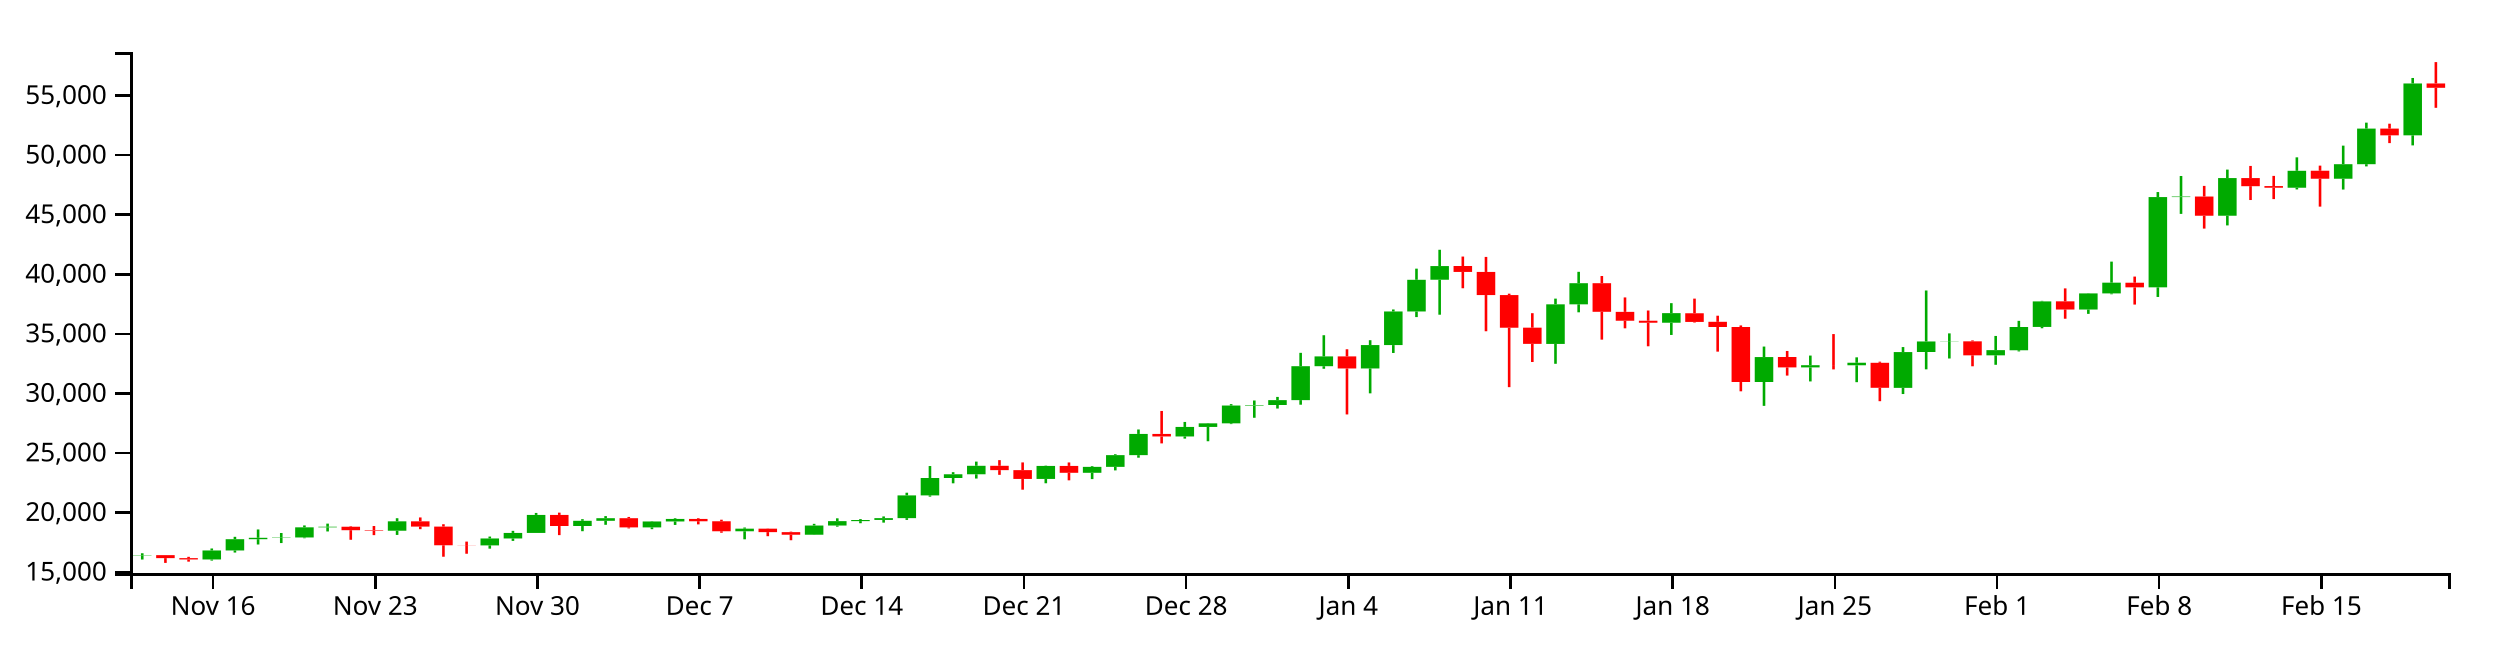
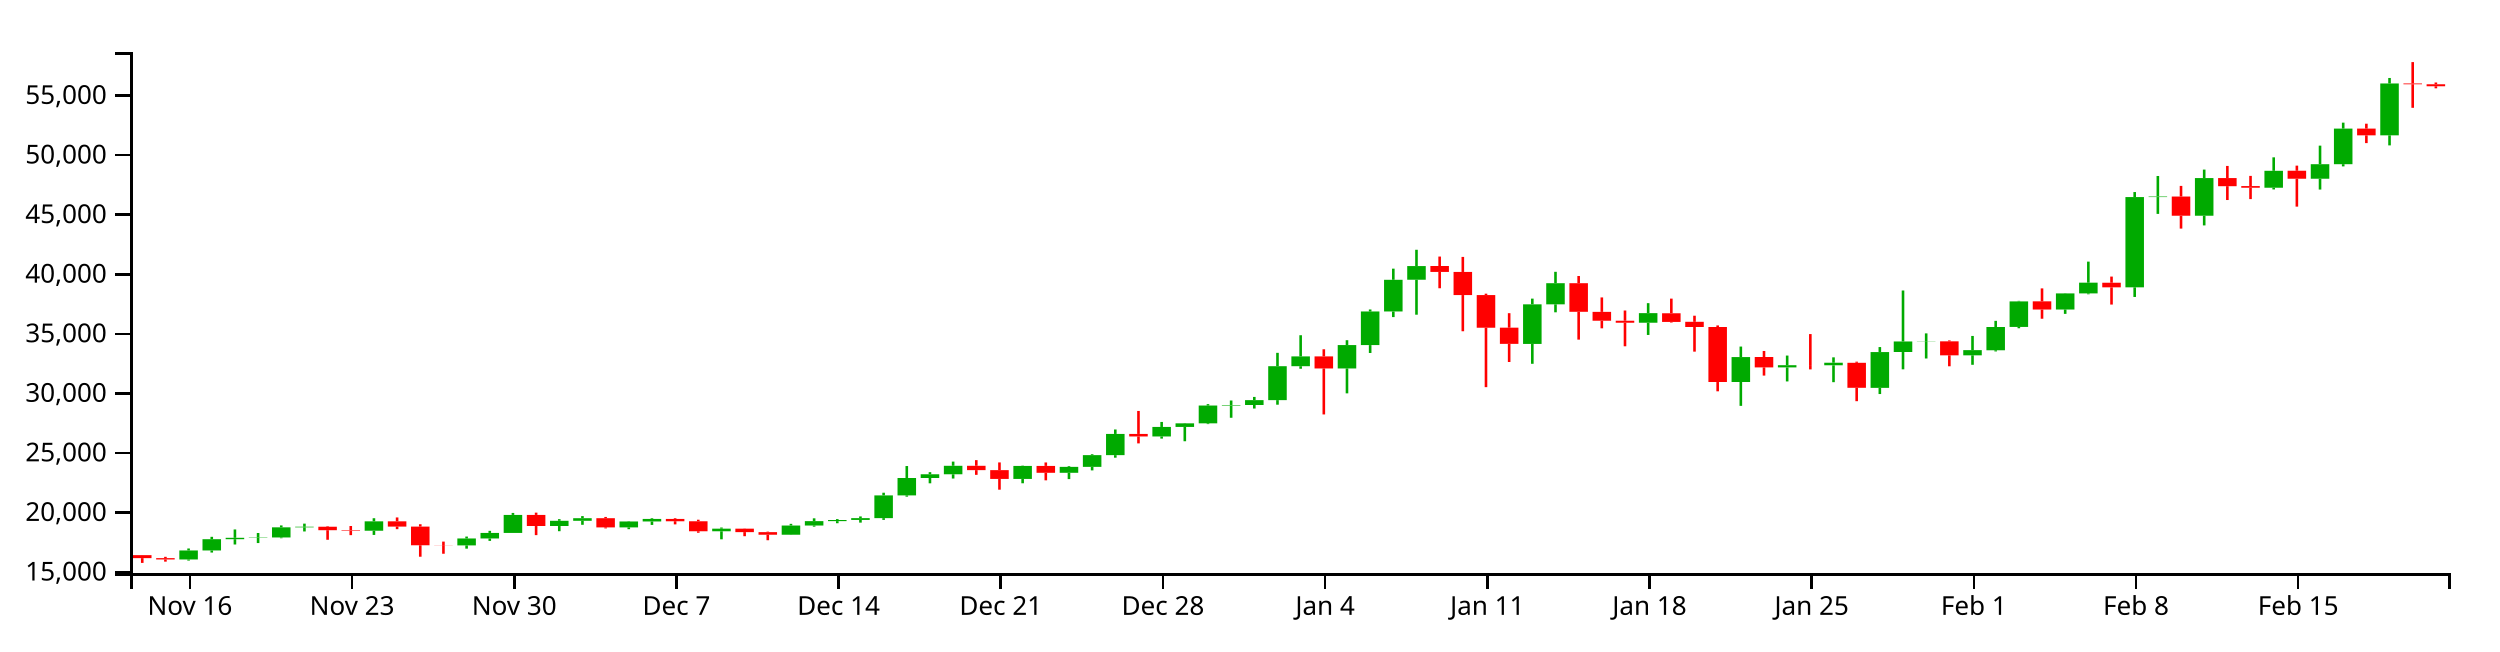
<svg xmlns="http://www.w3.org/2000/svg" version="1.1" width="960" height="250">
  <g transform="translate(50,20)">
    <style>.axis path,.axis line{fill:none;stroke:#000;shape-rendering:crispEdges;}path.candle{stroke:#000000;}path.candle.body{stroke-width:0;}path.candle.up{fill:#00AA00;stroke:#00AA00;}path.candle.down{fill:#FF0000;stroke:#FF0000;}</style>
    <g class="candlestick">
      <g class="data">
-         <path class="candle body up" d="M 1.068 193.309 l 7.117 0 L 8.185 193.177 l -7.117 0 L 1.068 193.309 M 27.757 194.841 l 7.117 0 L 34.874 191.379 l -7.117 0 L 27.757 194.841 M 36.653 191.381 l 7.117 0 L 43.77 187.052 l -7.117 0 L 36.653 191.381 M 45.55 187.052 l 7.117 0 L 52.667 186.517 l -7.117 0 L 45.55 187.052 M 54.446 186.51 l 7.117 0 L 61.563 186.395 l -7.117 0 L 54.446 186.51 M 63.343 186.395 l 7.117 0 L 70.46 182.493 l -7.117 0 L 63.343 186.395 M 72.239 182.493 l 7.117 0 L 79.356 182.273 l -7.117 0 L 72.239 182.493 M 98.928 183.809 l 7.117 0 L 106.046 180.186 l -7.117 0 L 98.928 183.809 M 134.514 189.43 l 7.117 0 L 141.631 186.775 l -7.117 0 L 134.514 189.43 M 143.411 186.775 l 7.117 0 L 150.528 184.647 l -7.117 0 L 143.411 186.775 M 152.307 184.647 l 7.117 0 L 159.424 177.734 l -7.117 0 L 152.307 184.647 M 170.1 181.993 l 7.117 0 L 177.217 179.984 l -7.117 0 L 170.1 181.993 M 178.996 179.984 l 7.117 0 L 186.114 178.987 l -7.117 0 L 178.996 179.984 M 196.789 182.517 l 7.117 0 L 203.906 180.242 l -7.117 0 L 196.789 182.517 M 205.686 180.242 l 7.117 0 L 212.803 179.273 l -7.117 0 L 205.686 180.242 M 232.375 184.01 l 7.117 0 L 239.492 183.016 l -7.117 0 L 232.375 184.01 M 259.064 185.326 l 7.117 0 L 266.182 181.793 l -7.117 0 L 259.064 185.326 M 267.961 181.793 l 7.117 0 L 275.078 180.117 l -7.117 0 L 267.961 181.793 M 276.857 180.117 l 7.117 0 L 283.974 179.668 l -7.117 0 L 276.857 180.117 M 285.754 179.665 l 7.117 0 L 292.871 178.967 l -7.117 0 L 285.754 179.665 M 294.65 178.967 l 7.117 0 L 301.767 170.232 l -7.117 0 L 294.65 178.967 M 303.547 170.232 l 7.117 0 L 310.664 163.544 l -7.117 0 L 303.547 170.232 M 312.443 163.544 l 7.117 0 L 319.56 162.125 l -7.117 0 L 312.443 163.544 M 321.339 162.125 l 7.117 0 L 328.457 158.857 l -7.117 0 L 321.339 162.125 M 348.029 163.898 l 7.117 0 L 355.146 158.906 l -7.117 0 L 348.029 163.898 M 365.822 161.553 l 7.117 0 L 372.939 159.279 l -7.117 0 L 365.822 161.553 M 374.718 159.28 l 7.117 0 L 381.835 154.781 l -7.117 0 L 374.718 159.28 M 383.615 154.781 l 7.117 0 L 390.732 146.632 l -7.117 0 L 383.615 154.781 M 401.407 147.601 l 7.117 0 L 408.525 143.951 l -7.117 0 L 401.407 147.601 M 410.304 143.951 l 7.117 0 L 417.421 142.553 l -7.117 0 L 410.304 143.951 M 419.2 142.553 l 7.117 0 L 426.317 135.733 l -7.117 0 L 419.2 142.553 M 428.097 135.733 l 7.117 0 L 435.214 135.513 l -7.117 0 L 428.097 135.733 M 436.993 135.513 l 7.117 0 L 444.11 133.646 l -7.117 0 L 436.993 135.513 M 445.89 133.646 l 7.117 0 L 453.007 120.621 l -7.117 0 L 445.89 133.646 M 454.786 120.63 l 7.117 0 L 461.903 116.861 l -7.117 0 L 454.786 120.63 M 472.579 121.484 l 7.117 0 L 479.696 112.517 l -7.117 0 L 472.579 121.484 M 481.475 112.517 l 7.117 0 L 488.593 99.615 l -7.117 0 L 481.475 112.517 M 490.372 99.615 l 7.117 0 L 497.489 87.431 l -7.117 0 L 490.372 99.615 M 499.268 87.43 l 7.117 0 L 506.385 82.167 l -7.117 0 L 499.268 87.43 M 543.75 112.061 l 7.117 0 L 550.868 96.861 l -7.117 0 L 543.75 112.061 M 552.647 96.861 l 7.117 0 L 559.764 88.748 l -7.117 0 L 552.647 96.861 M 588.233 103.936 l 7.117 0 L 595.35 100.247 l -7.117 0 L 588.233 103.936 M 623.818 126.69 l 7.117 0 L 630.936 117.112 l -7.117 0 L 623.818 126.69 M 641.611 121.08 l 7.117 0 L 648.729 120.248 l -7.117 0 L 641.611 121.08 M 659.404 120.274 l 7.117 0 L 666.521 119.297 l -7.117 0 L 659.404 120.274 M 677.197 128.931 l 7.117 0 L 684.314 115.192 l -7.117 0 L 677.197 128.931 M 686.094 115.177 l 7.117 0 L 693.211 111.132 l -7.117 0 L 686.094 115.177 M 694.99 111.159 l 7.117 0 L 702.107 111.083 l -7.117 0 L 694.99 111.159 M 712.783 116.436 l 7.117 0 L 719.9 114.453 l -7.117 0 L 712.783 116.436 M 721.679 114.496 l 7.117 0 L 728.796 105.577 l -7.117 0 L 721.679 114.496 M 730.576 105.548 l 7.117 0 L 737.693 95.728 l -7.117 0 L 730.576 105.548 M 748.369 98.85 l 7.117 0 L 755.486 92.656 l -7.117 0 L 748.369 98.85 M 757.265 92.661 l 7.117 0 L 764.382 88.554 l -7.117 0 L 757.265 92.661 M 775.058 90.344 l 7.117 0 L 782.175 55.666 l -7.117 0 L 775.058 90.344 M 783.954 55.666 l 7.117 0 L 791.072 55.457 l -7.117 0 L 783.954 55.666 M 801.747 62.837 l 7.117 0 L 808.864 48.369 l -7.117 0 L 801.747 62.837 M 828.437 52.088 l 7.117 0 L 835.554 45.586 l -7.117 0 L 828.437 52.088 M 846.23 48.637 l 7.117 0 L 853.347 43.044 l -7.117 0 L 846.23 48.637 M 855.126 43.044 l 7.117 0 L 862.243 29.381 l -7.117 0 L 855.126 43.044 M 872.919 31.975 l 7.117 0 L 880.036 12.057 l -7.117 0 L 872.919 31.975" />
-         <path class="candle body down" d="M 9.964 193.18 l 7.117 0 L 17.081 194.322 l -7.117 0 L 9.964 193.18 M 18.86 194.326 l 7.117 0 L 25.978 194.841 l -7.117 0 L 18.86 194.326 M 81.136 182.273 l 7.117 0 L 88.253 183.597 l -7.117 0 L 81.136 182.273 M 90.032 183.599 l 7.117 0 L 97.149 183.809 l -7.117 0 L 90.032 183.599 M 107.825 180.186 l 7.117 0 L 114.942 182.203 l -7.117 0 L 107.825 180.186 M 116.721 182.204 l 7.117 0 L 123.838 189.385 l -7.117 0 L 116.721 182.204 M 125.618 189.385 l 7.117 0 L 132.735 189.43 l -7.117 0 L 125.618 189.385 M 161.204 177.734 l 7.117 0 L 168.321 181.993 l -7.117 0 L 161.204 177.734 M 187.893 178.985 l 7.117 0 L 195.01 182.517 l -7.117 0 L 187.893 178.985 M 214.582 179.277 l 7.117 0 L 221.699 180.154 l -7.117 0 L 214.582 179.277 M 223.479 180.154 l 7.117 0 L 230.596 184.01 l -7.117 0 L 223.479 180.154 M 241.271 183.016 l 7.117 0 L 248.389 184.328 l -7.117 0 L 241.271 183.016 M 250.168 184.327 l 7.117 0 L 257.285 185.326 l -7.117 0 L 250.168 184.327 M 330.236 158.857 l 7.117 0 L 337.353 160.532 l -7.117 0 L 330.236 158.857 M 339.132 160.532 l 7.117 0 L 346.25 163.898 l -7.117 0 L 339.132 160.532 M 356.925 158.906 l 7.117 0 L 364.042 161.551 l -7.117 0 L 356.925 158.906 M 392.511 146.632 l 7.117 0 L 399.628 147.601 l -7.117 0 L 392.511 146.632 M 463.683 116.861 l 7.117 0 L 470.8 121.489 l -7.117 0 L 463.683 116.861 M 508.165 82.148 l 7.117 0 L 515.282 84.43 l -7.117 0 L 508.165 82.148 M 517.061 84.43 l 7.117 0 L 524.178 93.298 l -7.117 0 L 517.061 84.43 M 525.958 93.298 l 7.117 0 L 533.075 105.86 l -7.117 0 L 525.958 93.298 M 534.854 105.833 l 7.117 0 L 541.971 112.052 l -7.117 0 L 534.854 105.833 M 561.543 88.745 l 7.117 0 L 568.661 99.739 l -7.117 0 L 561.543 88.745 M 570.44 99.761 l 7.117 0 L 577.557 103.158 l -7.117 0 L 570.44 99.761 M 579.336 103.158 l 7.117 0 L 586.453 103.919 l -7.117 0 L 579.336 103.158 M 597.129 100.287 l 7.117 0 L 604.246 103.632 l -7.117 0 L 597.129 100.287 M 606.026 103.584 l 7.117 0 L 613.143 105.568 l -7.117 0 L 606.026 103.584 M 614.922 105.568 l 7.117 0 L 622.039 126.698 l -7.117 0 L 614.922 105.568 M 632.715 117.09 l 7.117 0 L 639.832 121.08 l -7.117 0 L 632.715 117.09 M 650.508 120.25 l 7.117 0 L 657.625 120.274 l -7.117 0 L 650.508 120.25 M 668.301 119.314 l 7.117 0 L 675.418 128.913 l -7.117 0 L 668.301 119.314 M 703.886 111.083 l 7.117 0 L 711.004 116.436 l -7.117 0 L 703.886 111.083 M 739.472 95.722 l 7.117 0 L 746.589 98.85 l -7.117 0 L 739.472 95.722 M 766.162 88.581 l 7.117 0 L 773.279 90.344 l -7.117 0 L 766.162 88.581 M 792.851 55.457 l 7.117 0 L 799.968 62.837 l -7.117 0 L 792.851 55.457 M 810.644 48.373 l 7.117 0 L 817.761 51.49 l -7.117 0 L 810.644 48.373 M 819.54 51.441 l 7.117 0 L 826.657 52.102 l -7.117 0 L 819.54 51.441 M 837.333 45.574 l 7.117 0 L 844.45 48.637 l -7.117 0 L 837.333 45.574 M 864.022 29.39 l 7.117 0 L 871.14 31.975 l -7.117 0 L 864.022 29.39 M 881.815 12.057 l 7.117 0 L 888.932 13.711 l -7.117 0 L 881.815 12.057" />
+         <path class="candle body up" d="M 18.86 194.841 l 7.117 0 L 25.978 191.379 l -7.117 0 L 18.86 194.841 M 27.757 191.381 l 7.117 0 L 34.874 187.052 l -7.117 0 L 27.757 191.381 M 36.653 187.052 l 7.117 0 L 43.77 186.517 l -7.117 0 L 36.653 187.052 M 45.55 186.51 l 7.117 0 L 52.667 186.395 l -7.117 0 L 45.55 186.51 M 54.446 186.395 l 7.117 0 L 61.563 182.493 l -7.117 0 L 54.446 186.395 M 63.343 182.493 l 7.117 0 L 70.46 182.273 l -7.117 0 L 63.343 182.493 M 90.032 183.809 l 7.117 0 L 97.149 180.186 l -7.117 0 L 90.032 183.809 M 125.618 189.43 l 7.117 0 L 132.735 186.775 l -7.117 0 L 125.618 189.43 M 134.514 186.775 l 7.117 0 L 141.631 184.647 l -7.117 0 L 134.514 186.775 M 143.411 184.647 l 7.117 0 L 150.528 177.734 l -7.117 0 L 143.411 184.647 M 161.204 181.993 l 7.117 0 L 168.321 179.984 l -7.117 0 L 161.204 181.993 M 170.1 179.984 l 7.117 0 L 177.217 178.987 l -7.117 0 L 170.1 179.984 M 187.893 182.517 l 7.117 0 L 195.01 180.242 l -7.117 0 L 187.893 182.517 M 196.789 180.242 l 7.117 0 L 203.906 179.273 l -7.117 0 L 196.789 180.242 M 223.479 184.01 l 7.117 0 L 230.596 183.016 l -7.117 0 L 223.479 184.01 M 250.168 185.326 l 7.117 0 L 257.285 181.793 l -7.117 0 L 250.168 185.326 M 259.064 181.793 l 7.117 0 L 266.182 180.117 l -7.117 0 L 259.064 181.793 M 267.961 180.117 l 7.117 0 L 275.078 179.668 l -7.117 0 L 267.961 180.117 M 276.857 179.665 l 7.117 0 L 283.974 178.967 l -7.117 0 L 276.857 179.665 M 285.754 178.967 l 7.117 0 L 292.871 170.232 l -7.117 0 L 285.754 178.967 M 294.65 170.232 l 7.117 0 L 301.767 163.544 l -7.117 0 L 294.65 170.232 M 303.547 163.544 l 7.117 0 L 310.664 162.125 l -7.117 0 L 303.547 163.544 M 312.443 162.125 l 7.117 0 L 319.56 158.857 l -7.117 0 L 312.443 162.125 M 339.132 163.898 l 7.117 0 L 346.25 158.906 l -7.117 0 L 339.132 163.898 M 356.925 161.553 l 7.117 0 L 364.042 159.279 l -7.117 0 L 356.925 161.553 M 365.822 159.28 l 7.117 0 L 372.939 154.781 l -7.117 0 L 365.822 159.28 M 374.718 154.781 l 7.117 0 L 381.835 146.632 l -7.117 0 L 374.718 154.781 M 392.511 147.601 l 7.117 0 L 399.628 143.951 l -7.117 0 L 392.511 147.601 M 401.407 143.951 l 7.117 0 L 408.525 142.553 l -7.117 0 L 401.407 143.951 M 410.304 142.553 l 7.117 0 L 417.421 135.733 l -7.117 0 L 410.304 142.553 M 419.2 135.733 l 7.117 0 L 426.317 135.513 l -7.117 0 L 419.2 135.733 M 428.097 135.513 l 7.117 0 L 435.214 133.646 l -7.117 0 L 428.097 135.513 M 436.993 133.646 l 7.117 0 L 444.11 120.621 l -7.117 0 L 436.993 133.646 M 445.89 120.63 l 7.117 0 L 453.007 116.861 l -7.117 0 L 445.89 120.63 M 463.683 121.484 l 7.117 0 L 470.8 112.517 l -7.117 0 L 463.683 121.484 M 472.579 112.517 l 7.117 0 L 479.696 99.615 l -7.117 0 L 472.579 112.517 M 481.475 99.615 l 7.117 0 L 488.593 87.431 l -7.117 0 L 481.475 99.615 M 490.372 87.43 l 7.117 0 L 497.489 82.167 l -7.117 0 L 490.372 87.43 M 534.854 112.061 l 7.117 0 L 541.971 96.861 l -7.117 0 L 534.854 112.061 M 543.75 96.861 l 7.117 0 L 550.868 88.748 l -7.117 0 L 543.75 96.861 M 579.336 103.936 l 7.117 0 L 586.453 100.247 l -7.117 0 L 579.336 103.936 M 614.922 126.69 l 7.117 0 L 622.039 117.112 l -7.117 0 L 614.922 126.69 M 632.715 121.08 l 7.117 0 L 639.832 120.248 l -7.117 0 L 632.715 121.08 M 650.508 120.274 l 7.117 0 L 657.625 119.297 l -7.117 0 L 650.508 120.274 M 668.301 128.931 l 7.117 0 L 675.418 115.192 l -7.117 0 L 668.301 128.931 M 677.197 115.177 l 7.117 0 L 684.314 111.132 l -7.117 0 L 677.197 115.177 M 686.094 111.159 l 7.117 0 L 693.211 111.083 l -7.117 0 L 686.094 111.159 M 703.886 116.436 l 7.117 0 L 711.004 114.453 l -7.117 0 L 703.886 116.436 M 712.783 114.496 l 7.117 0 L 719.9 105.577 l -7.117 0 L 712.783 114.496 M 721.679 105.548 l 7.117 0 L 728.796 95.728 l -7.117 0 L 721.679 105.548 M 739.472 98.85 l 7.117 0 L 746.589 92.656 l -7.117 0 L 739.472 98.85 M 748.369 92.661 l 7.117 0 L 755.486 88.554 l -7.117 0 L 748.369 92.661 M 766.162 90.344 l 7.117 0 L 773.279 55.666 l -7.117 0 L 766.162 90.344 M 775.058 55.666 l 7.117 0 L 782.175 55.457 l -7.117 0 L 775.058 55.666 M 792.851 62.837 l 7.117 0 L 799.968 48.369 l -7.117 0 L 792.851 62.837 M 819.54 52.088 l 7.117 0 L 826.657 45.586 l -7.117 0 L 819.54 52.088 M 837.333 48.637 l 7.117 0 L 844.45 43.044 l -7.117 0 L 837.333 48.637 M 846.23 43.044 l 7.117 0 L 853.347 29.381 l -7.117 0 L 846.23 43.044 M 864.022 31.975 l 7.117 0 L 871.14 12.057 l -7.117 0 L 864.022 31.975" />
+         <path class="candle body down" d="M 1.068 193.18 l 7.117 0 L 8.185 194.322 l -7.117 0 L 1.068 193.18 M 9.964 194.326 l 7.117 0 L 17.081 194.841 l -7.117 0 L 9.964 194.326 M 72.239 182.273 l 7.117 0 L 79.356 183.597 l -7.117 0 L 72.239 182.273 M 81.136 183.599 l 7.117 0 L 88.253 183.809 l -7.117 0 L 81.136 183.599 M 98.928 180.186 l 7.117 0 L 106.046 182.203 l -7.117 0 L 98.928 180.186 M 107.825 182.204 l 7.117 0 L 114.942 189.385 l -7.117 0 L 107.825 182.204 M 116.721 189.385 l 7.117 0 L 123.838 189.43 l -7.117 0 L 116.721 189.385 M 152.307 177.734 l 7.117 0 L 159.424 181.993 l -7.117 0 L 152.307 177.734 M 178.996 178.985 l 7.117 0 L 186.114 182.517 l -7.117 0 L 178.996 178.985 M 205.686 179.277 l 7.117 0 L 212.803 180.154 l -7.117 0 L 205.686 179.277 M 214.582 180.154 l 7.117 0 L 221.699 184.01 l -7.117 0 L 214.582 180.154 M 232.375 183.016 l 7.117 0 L 239.492 184.328 l -7.117 0 L 232.375 183.016 M 241.271 184.327 l 7.117 0 L 248.389 185.326 l -7.117 0 L 241.271 184.327 M 321.339 158.857 l 7.117 0 L 328.457 160.532 l -7.117 0 L 321.339 158.857 M 330.236 160.532 l 7.117 0 L 337.353 163.898 l -7.117 0 L 330.236 160.532 M 348.029 158.906 l 7.117 0 L 355.146 161.551 l -7.117 0 L 348.029 158.906 M 383.615 146.632 l 7.117 0 L 390.732 147.601 l -7.117 0 L 383.615 146.632 M 454.786 116.861 l 7.117 0 L 461.903 121.489 l -7.117 0 L 454.786 116.861 M 499.268 82.148 l 7.117 0 L 506.385 84.43 l -7.117 0 L 499.268 82.148 M 508.165 84.43 l 7.117 0 L 515.282 93.298 l -7.117 0 L 508.165 84.43 M 517.061 93.298 l 7.117 0 L 524.178 105.86 l -7.117 0 L 517.061 93.298 M 525.958 105.833 l 7.117 0 L 533.075 112.052 l -7.117 0 L 525.958 105.833 M 552.647 88.745 l 7.117 0 L 559.764 99.739 l -7.117 0 L 552.647 88.745 M 561.543 99.761 l 7.117 0 L 568.661 103.158 l -7.117 0 L 561.543 99.761 M 570.44 103.158 l 7.117 0 L 577.557 103.919 l -7.117 0 L 570.44 103.158 M 588.233 100.287 l 7.117 0 L 595.35 103.632 l -7.117 0 L 588.233 100.287 M 597.129 103.584 l 7.117 0 L 604.246 105.568 l -7.117 0 L 597.129 103.584 M 606.026 105.568 l 7.117 0 L 613.143 126.698 l -7.117 0 L 606.026 105.568 M 623.818 117.09 l 7.117 0 L 630.936 121.08 l -7.117 0 L 623.818 117.09 M 641.611 120.25 l 7.117 0 L 648.729 120.274 l -7.117 0 L 641.611 120.25 M 659.404 119.314 l 7.117 0 L 666.521 128.913 l -7.117 0 L 659.404 119.314 M 694.99 111.083 l 7.117 0 L 702.107 116.436 l -7.117 0 L 694.99 111.083 M 730.576 95.722 l 7.117 0 L 737.693 98.85 l -7.117 0 L 730.576 95.722 M 757.265 88.581 l 7.117 0 L 764.382 90.344 l -7.117 0 L 757.265 88.581 M 783.954 55.457 l 7.117 0 L 791.072 62.837 l -7.117 0 L 783.954 55.457 M 801.747 48.373 l 7.117 0 L 808.864 51.49 l -7.117 0 L 801.747 48.373 M 810.644 51.441 l 7.117 0 L 817.761 52.102 l -7.117 0 L 810.644 51.441 M 828.437 45.574 l 7.117 0 L 835.554 48.637 l -7.117 0 L 828.437 45.574 M 855.126 29.39 l 7.117 0 L 862.243 31.975 l -7.117 0 L 855.126 29.39 M 872.919 12.057 l 7.117 0 L 880.036 12.353 l -7.117 0 L 872.919 12.057 M 881.815 12.353 l 7.117 0 L 888.932 13.135 l -7.117 0 L 881.815 12.353" />
        <path class="candle body equal" />
-         <path class="candle wick up" d="M 4.626 192.448 L 4.626 193.177 M 4.626 193.309 L 4.626 194.862 M 31.315 190.618 L 31.315 191.379 M 31.315 194.841 L 31.315 195.266 M 40.212 186.139 L 40.212 187.052 M 40.212 191.381 L 40.212 192.182 M 49.108 183.311 L 49.108 186.517 M 49.108 187.052 L 49.108 189.087 M 58.005 184.67 L 58.005 186.395 M 58.005 186.51 L 58.005 188.533 M 66.901 181.763 L 66.901 182.493 M 66.901 186.395 L 66.901 186.683 M 75.798 181.074 L 75.798 182.273 M 75.798 182.493 L 75.798 184.081 M 102.487 179.001 L 102.487 180.186 M 102.487 183.809 L 102.487 185.411 M 138.073 186.04 L 138.073 186.775 M 138.073 189.43 L 138.073 190.684 M 146.969 183.846 L 146.969 184.647 M 146.969 186.775 L 146.969 187.703 M 155.866 176.968 L 155.866 177.734 M 155.866 184.647 L 155.866 184.647 M 173.659 179.353 L 173.659 179.984 M 173.659 181.993 L 173.659 183.983 M 182.555 178.182 L 182.555 178.987 M 182.555 179.984 L 182.555 181.525 M 200.348 180.108 L 200.348 180.242 M 200.348 182.517 L 200.348 183.205 M 209.244 178.996 L 209.244 179.273 M 209.244 180.242 L 209.244 181.572 M 235.934 182.567 L 235.934 183.016 M 235.934 184.01 L 235.934 187.094 M 262.623 181.153 L 262.623 181.793 M 262.623 185.326 L 262.623 185.398 M 271.519 179.037 L 271.519 180.117 M 271.519 181.793 L 271.519 182.239 M 280.416 179.321 L 280.416 179.668 M 280.416 180.117 L 280.416 180.918 M 289.312 178.31 L 289.312 178.967 M 289.312 179.665 L 289.312 180.689 M 298.209 169.205 L 298.209 170.232 M 298.209 178.967 L 298.209 179.643 M 307.105 158.956 L 307.105 163.544 M 307.105 170.232 L 307.105 170.714 M 316.002 161.311 L 316.002 162.125 M 316.002 163.544 L 316.002 165.59 M 324.898 157.256 L 324.898 158.857 M 324.898 162.125 L 324.898 163.76 M 351.587 158.786 L 351.587 158.906 M 351.587 163.898 L 351.587 165.574 M 369.38 158.981 L 369.38 159.279 M 369.38 161.553 L 369.38 163.973 M 378.277 154.427 L 378.277 154.781 M 378.277 159.28 L 378.277 160.632 M 387.173 144.923 L 387.173 146.632 M 387.173 154.781 L 387.173 155.753 M 404.966 142.026 L 404.966 143.951 M 404.966 147.601 L 404.966 148.427 M 413.862 142.438 L 413.862 142.553 M 413.862 143.951 L 413.862 149.439 M 422.759 135.182 L 422.759 135.733 M 422.759 142.553 L 422.759 142.85 M 431.655 133.791 L 431.655 135.513 M 431.655 135.733 L 431.655 140.425 M 440.552 132.418 L 440.552 133.646 M 440.552 135.513 L 440.552 136.881 M 449.448 115.489 L 449.448 120.621 M 449.448 133.646 L 449.448 135.408 M 458.345 108.726 L 458.345 116.861 M 458.345 120.63 L 458.345 121.606 M 476.138 110.639 L 476.138 112.517 M 476.138 121.484 L 476.138 131.045 M 485.034 98.838 L 485.034 99.615 M 485.034 112.517 L 485.034 115.544 M 493.93 83.163 L 493.93 87.431 M 493.93 99.615 L 493.93 101.763 M 502.827 75.911 L 502.827 82.167 M 502.827 87.43 L 502.827 100.848 M 547.309 94.671 L 547.309 96.861 M 547.309 112.061 L 547.309 119.698 M 556.206 84.376 L 556.206 88.748 M 556.206 96.861 L 556.206 99.927 M 591.791 96.41 L 591.791 100.247 M 591.791 103.936 L 591.791 108.626 M 627.377 113.08 L 627.377 117.112 M 627.377 126.69 L 627.377 135.85 M 645.17 116.537 L 645.17 120.248 M 645.17 121.08 L 645.17 126.47 M 662.963 117.219 L 662.963 119.297 M 662.963 120.274 L 662.963 126.757 M 680.756 113.274 L 680.756 115.192 M 680.756 128.931 L 680.756 131.31 M 689.652 91.551 L 689.652 111.132 M 689.652 115.177 L 689.652 121.824 M 698.549 108.017 L 698.549 111.083 M 698.549 111.159 L 698.549 117.662 M 716.341 109.004 L 716.341 114.453 M 716.341 116.436 L 716.341 120.082 M 725.238 103.207 L 725.238 105.577 M 725.238 114.496 L 725.238 114.949 M 734.134 95.528 L 734.134 95.728 M 734.134 105.548 L 734.134 106.053 M 751.927 92.565 L 751.927 92.656 M 751.927 98.85 L 751.927 100.527 M 760.824 80.462 L 760.824 88.554 M 760.824 92.661 L 760.824 92.996 M 778.617 53.746 L 778.617 55.666 M 778.617 90.344 L 778.617 94.035 M 787.513 47.579 L 787.513 55.457 M 787.513 55.666 L 787.513 62.134 M 805.306 45.124 L 805.306 48.369 M 805.306 62.837 L 805.306 66.559 M 831.995 40.418 L 831.995 45.586 M 831.995 52.088 L 831.995 52.741 M 849.788 35.926 L 849.788 43.044 M 849.788 48.637 L 849.788 52.789 M 858.685 27.097 L 858.685 29.381 M 858.685 43.044 L 858.685 43.897 M 876.477 9.943 L 876.477 12.057 M 876.477 31.975 L 876.477 35.83" style="stroke-width: 1px;" />
-         <path class="candle wick down" d="M 13.523 193.148 L 13.523 193.18 M 13.523 194.322 L 13.523 196.154 M 22.419 193.82 L 22.419 194.326 M 22.419 194.841 L 22.419 195.675 M 84.694 182.062 L 84.694 182.273 M 84.694 183.597 L 84.694 187.274 M 93.591 181.988 L 93.591 183.599 M 93.591 183.809 L 93.591 185.493 M 111.383 178.702 L 111.383 180.186 M 111.383 182.203 L 111.383 183.204 M 120.28 181.306 L 120.28 182.204 M 120.28 189.385 L 120.28 193.784 M 129.176 187.975 L 129.176 189.385 M 129.176 189.43 L 129.176 192.64 M 164.762 176.855 L 164.762 177.734 M 164.762 181.993 L 164.762 185.488 M 191.451 178.506 L 191.451 178.985 M 191.451 182.517 L 191.451 182.907 M 218.141 178.992 L 218.141 179.277 M 218.141 180.154 L 218.141 181.362 M 227.037 179.569 L 227.037 180.154 M 227.037 184.01 L 227.037 184.578 M 244.83 182.943 L 244.83 183.016 M 244.83 184.328 L 244.83 185.9 M 253.727 184.154 L 253.727 184.327 M 253.727 185.326 L 253.727 187.45 M 333.794 156.691 L 333.794 158.857 M 333.794 160.532 L 333.794 162.341 M 342.691 157.57 L 342.691 160.532 M 342.691 163.898 L 342.691 168.038 M 360.484 157.583 L 360.484 158.906 M 360.484 161.551 L 360.484 164.446 M 396.07 137.808 L 396.07 146.632 M 396.07 147.601 L 396.07 150.262 M 467.241 114.116 L 467.241 116.861 M 467.241 121.489 L 467.241 139.144 M 511.723 78.519 L 511.723 82.148 M 511.723 84.43 L 511.723 90.69 M 520.62 78.657 L 520.62 84.43 M 520.62 93.298 L 520.62 107.202 M 529.516 92.773 L 529.516 93.298 M 529.516 105.86 L 529.516 128.666 M 538.413 100.262 L 538.413 105.833 M 538.413 112.052 L 538.413 119.007 M 565.102 85.988 L 565.102 88.745 M 565.102 99.739 L 565.102 110.419 M 573.998 94.213 L 573.998 99.761 M 573.998 103.158 L 573.998 106.074 M 582.895 99.235 L 582.895 103.158 M 582.895 103.919 L 582.895 112.972 M 600.688 94.671 L 600.688 100.287 M 600.688 103.632 L 600.688 103.849 M 609.584 101.235 L 609.584 103.584 M 609.584 105.568 L 609.584 115.031 M 618.481 104.965 L 618.481 105.568 M 618.481 126.698 L 618.481 130.263 M 636.273 114.775 L 636.273 117.09 M 636.273 121.08 L 636.273 124.227 M 654.066 108.283 L 654.066 120.25 M 654.066 120.274 L 654.066 121.849 M 671.859 118.887 L 671.859 119.314 M 671.859 128.913 L 671.859 134.057 M 707.445 110.718 L 707.445 111.083 M 707.445 116.436 L 707.445 120.652 M 743.031 90.744 L 743.031 95.722 M 743.031 98.85 L 743.031 102.394 M 769.72 86.206 L 769.72 88.581 M 769.72 90.344 L 769.72 96.954 M 796.409 51.387 L 796.409 55.457 M 796.409 62.837 L 796.409 67.781 M 814.202 43.72 L 814.202 48.373 M 814.202 51.49 L 814.202 56.809 M 823.099 47.544 L 823.099 51.441 M 823.099 52.102 L 823.099 56.454 M 840.892 43.605 L 840.892 45.574 M 840.892 48.637 L 840.892 59.345 M 867.581 27.503 L 867.581 29.39 M 867.581 31.975 L 867.581 34.953 M 885.374 3.846 L 885.374 12.057 M 885.374 13.711 L 885.374 21.4" style="stroke-width: 1px;" />
+         <path class="candle wick up" d="M 22.419 190.618 L 22.419 191.379 M 22.419 194.841 L 22.419 195.266 M 31.315 186.139 L 31.315 187.052 M 31.315 191.381 L 31.315 192.182 M 40.212 183.311 L 40.212 186.517 M 40.212 187.052 L 40.212 189.087 M 49.108 184.67 L 49.108 186.395 M 49.108 186.51 L 49.108 188.533 M 58.005 181.763 L 58.005 182.493 M 58.005 186.395 L 58.005 186.683 M 66.901 181.074 L 66.901 182.273 M 66.901 182.493 L 66.901 184.081 M 93.591 179.001 L 93.591 180.186 M 93.591 183.809 L 93.591 185.411 M 129.176 186.04 L 129.176 186.775 M 129.176 189.43 L 129.176 190.684 M 138.073 183.846 L 138.073 184.647 M 138.073 186.775 L 138.073 187.703 M 146.969 176.968 L 146.969 177.734 M 146.969 184.647 L 146.969 184.647 M 164.762 179.353 L 164.762 179.984 M 164.762 181.993 L 164.762 183.983 M 173.659 178.182 L 173.659 178.987 M 173.659 179.984 L 173.659 181.525 M 191.451 180.108 L 191.451 180.242 M 191.451 182.517 L 191.451 183.205 M 200.348 178.996 L 200.348 179.273 M 200.348 180.242 L 200.348 181.572 M 227.037 182.567 L 227.037 183.016 M 227.037 184.01 L 227.037 187.094 M 253.727 181.153 L 253.727 181.793 M 253.727 185.326 L 253.727 185.398 M 262.623 179.037 L 262.623 180.117 M 262.623 181.793 L 262.623 182.239 M 271.519 179.321 L 271.519 179.668 M 271.519 180.117 L 271.519 180.918 M 280.416 178.31 L 280.416 178.967 M 280.416 179.665 L 280.416 180.689 M 289.312 169.205 L 289.312 170.232 M 289.312 178.967 L 289.312 179.643 M 298.209 158.956 L 298.209 163.544 M 298.209 170.232 L 298.209 170.714 M 307.105 161.311 L 307.105 162.125 M 307.105 163.544 L 307.105 165.59 M 316.002 157.256 L 316.002 158.857 M 316.002 162.125 L 316.002 163.76 M 342.691 158.786 L 342.691 158.906 M 342.691 163.898 L 342.691 165.574 M 360.484 158.981 L 360.484 159.279 M 360.484 161.553 L 360.484 163.973 M 369.38 154.427 L 369.38 154.781 M 369.38 159.28 L 369.38 160.632 M 378.277 144.923 L 378.277 146.632 M 378.277 154.781 L 378.277 155.753 M 396.07 142.026 L 396.07 143.951 M 396.07 147.601 L 396.07 148.427 M 404.966 142.438 L 404.966 142.553 M 404.966 143.951 L 404.966 149.439 M 413.862 135.182 L 413.862 135.733 M 413.862 142.553 L 413.862 142.85 M 422.759 133.791 L 422.759 135.513 M 422.759 135.733 L 422.759 140.425 M 431.655 132.418 L 431.655 133.646 M 431.655 135.513 L 431.655 136.881 M 440.552 115.489 L 440.552 120.621 M 440.552 133.646 L 440.552 135.408 M 449.448 108.726 L 449.448 116.861 M 449.448 120.63 L 449.448 121.606 M 467.241 110.639 L 467.241 112.517 M 467.241 121.484 L 467.241 131.045 M 476.138 98.838 L 476.138 99.615 M 476.138 112.517 L 476.138 115.544 M 485.034 83.163 L 485.034 87.431 M 485.034 99.615 L 485.034 101.763 M 493.93 75.911 L 493.93 82.167 M 493.93 87.43 L 493.93 100.848 M 538.413 94.671 L 538.413 96.861 M 538.413 112.061 L 538.413 119.698 M 547.309 84.376 L 547.309 88.748 M 547.309 96.861 L 547.309 99.927 M 582.895 96.41 L 582.895 100.247 M 582.895 103.936 L 582.895 108.626 M 618.481 113.08 L 618.481 117.112 M 618.481 126.69 L 618.481 135.85 M 636.273 116.537 L 636.273 120.248 M 636.273 121.08 L 636.273 126.47 M 654.066 117.219 L 654.066 119.297 M 654.066 120.274 L 654.066 126.757 M 671.859 113.274 L 671.859 115.192 M 671.859 128.931 L 671.859 131.31 M 680.756 91.551 L 680.756 111.132 M 680.756 115.177 L 680.756 121.824 M 689.652 108.017 L 689.652 111.083 M 689.652 111.159 L 689.652 117.662 M 707.445 109.004 L 707.445 114.453 M 707.445 116.436 L 707.445 120.082 M 716.341 103.207 L 716.341 105.577 M 716.341 114.496 L 716.341 114.949 M 725.238 95.528 L 725.238 95.728 M 725.238 105.548 L 725.238 106.053 M 743.031 92.565 L 743.031 92.656 M 743.031 98.85 L 743.031 100.527 M 751.927 80.462 L 751.927 88.554 M 751.927 92.661 L 751.927 92.996 M 769.72 53.746 L 769.72 55.666 M 769.72 90.344 L 769.72 94.035 M 778.617 47.579 L 778.617 55.457 M 778.617 55.666 L 778.617 62.134 M 796.409 45.124 L 796.409 48.369 M 796.409 62.837 L 796.409 66.559 M 823.099 40.418 L 823.099 45.586 M 823.099 52.088 L 823.099 52.741 M 840.892 35.926 L 840.892 43.044 M 840.892 48.637 L 840.892 52.789 M 849.788 27.097 L 849.788 29.381 M 849.788 43.044 L 849.788 43.897 M 867.581 9.943 L 867.581 12.057 M 867.581 31.975 L 867.581 35.83" style="stroke-width: 1px;" />
+         <path class="candle wick down" d="M 4.626 193.148 L 4.626 193.18 M 4.626 194.322 L 4.626 196.154 M 13.523 193.82 L 13.523 194.326 M 13.523 194.841 L 13.523 195.675 M 75.798 182.062 L 75.798 182.273 M 75.798 183.597 L 75.798 187.274 M 84.694 181.988 L 84.694 183.599 M 84.694 183.809 L 84.694 185.493 M 102.487 178.702 L 102.487 180.186 M 102.487 182.203 L 102.487 183.204 M 111.383 181.306 L 111.383 182.204 M 111.383 189.385 L 111.383 193.784 M 120.28 187.975 L 120.28 189.385 M 120.28 189.43 L 120.28 192.64 M 155.866 176.855 L 155.866 177.734 M 155.866 181.993 L 155.866 185.488 M 182.555 178.506 L 182.555 178.985 M 182.555 182.517 L 182.555 182.907 M 209.244 178.992 L 209.244 179.277 M 209.244 180.154 L 209.244 181.362 M 218.141 179.569 L 218.141 180.154 M 218.141 184.01 L 218.141 184.578 M 235.934 182.943 L 235.934 183.016 M 235.934 184.328 L 235.934 185.9 M 244.83 184.154 L 244.83 184.327 M 244.83 185.326 L 244.83 187.45 M 324.898 156.691 L 324.898 158.857 M 324.898 160.532 L 324.898 162.341 M 333.794 157.57 L 333.794 160.532 M 333.794 163.898 L 333.794 168.038 M 351.587 157.583 L 351.587 158.906 M 351.587 161.551 L 351.587 164.446 M 387.173 137.808 L 387.173 146.632 M 387.173 147.601 L 387.173 150.262 M 458.345 114.116 L 458.345 116.861 M 458.345 121.489 L 458.345 139.144 M 502.827 78.519 L 502.827 82.148 M 502.827 84.43 L 502.827 90.69 M 511.723 78.657 L 511.723 84.43 M 511.723 93.298 L 511.723 107.202 M 520.62 92.773 L 520.62 93.298 M 520.62 105.86 L 520.62 128.666 M 529.516 100.262 L 529.516 105.833 M 529.516 112.052 L 529.516 119.007 M 556.206 85.988 L 556.206 88.745 M 556.206 99.739 L 556.206 110.419 M 565.102 94.213 L 565.102 99.761 M 565.102 103.158 L 565.102 106.074 M 573.998 99.235 L 573.998 103.158 M 573.998 103.919 L 573.998 112.972 M 591.791 94.671 L 591.791 100.287 M 591.791 103.632 L 591.791 103.849 M 600.688 101.235 L 600.688 103.584 M 600.688 105.568 L 600.688 115.031 M 609.584 104.965 L 609.584 105.568 M 609.584 126.698 L 609.584 130.263 M 627.377 114.775 L 627.377 117.09 M 627.377 121.08 L 627.377 124.227 M 645.17 108.283 L 645.17 120.25 M 645.17 120.274 L 645.17 121.849 M 662.963 118.887 L 662.963 119.314 M 662.963 128.913 L 662.963 134.057 M 698.549 110.718 L 698.549 111.083 M 698.549 116.436 L 698.549 120.652 M 734.134 90.744 L 734.134 95.722 M 734.134 98.85 L 734.134 102.394 M 760.824 86.206 L 760.824 88.581 M 760.824 90.344 L 760.824 96.954 M 787.513 51.387 L 787.513 55.457 M 787.513 62.837 L 787.513 67.781 M 805.306 43.72 L 805.306 48.373 M 805.306 51.49 L 805.306 56.809 M 814.202 47.544 L 814.202 51.441 M 814.202 52.102 L 814.202 56.454 M 831.995 43.605 L 831.995 45.574 M 831.995 48.637 L 831.995 59.345 M 858.685 27.503 L 858.685 29.39 M 858.685 31.975 L 858.685 34.953 M 876.477 3.846 L 876.477 12.057 M 876.477 12.353 L 876.477 21.4 M 885.374 11.682 L 885.374 12.353 M 885.374 13.135 L 885.374 13.914" style="stroke-width: 1px;" />
        <path class="candle wick equal" style="stroke-width: 1px;" />
      </g>
    </g>
    <g class="x axis" transform="translate(0,200)" fill="none" font-size="10" font-family="sans-serif" text-anchor="middle">
      <path class="domain" stroke="#000" d="M0.5,6V0.5H890.5V6" />
-       <g class="tick" opacity="1" transform="translate(31.31547,0)">
+       <g class="tick" opacity="1" transform="translate(22.41903,0)">
        <line stroke="#000" y2="6" x1="0.5" x2="0.5" />
        <text fill="#000" y="9" x="0.5" dy="0.71em">Nov 16</text>
      </g>
-       <g class="tick" opacity="1" transform="translate(93.59056,0)">
+       <g class="tick" opacity="1" transform="translate(84.69412,0)">
        <line stroke="#000" y2="6" x1="0.5" x2="0.5" />
        <text fill="#000" y="9" x="0.5" dy="0.71em">Nov 23</text>
      </g>
-       <g class="tick" opacity="1" transform="translate(155.8657,0)">
+       <g class="tick" opacity="1" transform="translate(146.9692,0)">
        <line stroke="#000" y2="6" x1="0.5" x2="0.5" />
        <text fill="#000" y="9" x="0.5" dy="0.71em">Nov 30</text>
      </g>
-       <g class="tick" opacity="1" transform="translate(218.1407,0)">
+       <g class="tick" opacity="1" transform="translate(209.2443,0)">
        <line stroke="#000" y2="6" x1="0.5" x2="0.5" />
        <text fill="#000" y="9" x="0.5" dy="0.71em">Dec  7</text>
      </g>
-       <g class="tick" opacity="1" transform="translate(280.4158,0)">
+       <g class="tick" opacity="1" transform="translate(271.5194,0)">
        <line stroke="#000" y2="6" x1="0.5" x2="0.5" />
        <text fill="#000" y="9" x="0.5" dy="0.71em">Dec 14</text>
      </g>
-       <g class="tick" opacity="1" transform="translate(342.6909,0)">
+       <g class="tick" opacity="1" transform="translate(333.7945,0)">
        <line stroke="#000" y2="6" x1="0.5" x2="0.5" />
        <text fill="#000" y="9" x="0.5" dy="0.71em">Dec 21</text>
      </g>
-       <g class="tick" opacity="1" transform="translate(404.966,0)">
+       <g class="tick" opacity="1" transform="translate(396.0696,0)">
        <line stroke="#000" y2="6" x1="0.5" x2="0.5" />
        <text fill="#000" y="9" x="0.5" dy="0.71em">Dec 28</text>
      </g>
-       <g class="tick" opacity="1" transform="translate(467.2411,0)">
+       <g class="tick" opacity="1" transform="translate(458.3447,0)">
        <line stroke="#000" y2="6" x1="0.5" x2="0.5" />
        <text fill="#000" y="9" x="0.5" dy="0.71em">Jan  4</text>
      </g>
-       <g class="tick" opacity="1" transform="translate(529.5162,0)">
+       <g class="tick" opacity="1" transform="translate(520.6198,0)">
        <line stroke="#000" y2="6" x1="0.5" x2="0.5" />
        <text fill="#000" y="9" x="0.5" dy="0.71em">Jan 11</text>
      </g>
-       <g class="tick" opacity="1" transform="translate(591.7913,0)">
+       <g class="tick" opacity="1" transform="translate(582.8948,0)">
        <line stroke="#000" y2="6" x1="0.5" x2="0.5" />
        <text fill="#000" y="9" x="0.5" dy="0.71em">Jan 18</text>
      </g>
-       <g class="tick" opacity="1" transform="translate(654.0664,0)">
+       <g class="tick" opacity="1" transform="translate(645.1699,0)">
        <line stroke="#000" y2="6" x1="0.5" x2="0.5" />
        <text fill="#000" y="9" x="0.5" dy="0.71em">Jan 25</text>
      </g>
-       <g class="tick" opacity="1" transform="translate(716.3415,0)">
+       <g class="tick" opacity="1" transform="translate(707.445,0)">
        <line stroke="#000" y2="6" x1="0.5" x2="0.5" />
        <text fill="#000" y="9" x="0.5" dy="0.71em">Feb  1</text>
      </g>
-       <g class="tick" opacity="1" transform="translate(778.6166,0)">
+       <g class="tick" opacity="1" transform="translate(769.7201,0)">
        <line stroke="#000" y2="6" x1="0.5" x2="0.5" />
        <text fill="#000" y="9" x="0.5" dy="0.71em">Feb  8</text>
      </g>
-       <g class="tick" opacity="1" transform="translate(840.8916,0)">
+       <g class="tick" opacity="1" transform="translate(831.9952,0)">
        <line stroke="#000" y2="6" x1="0.5" x2="0.5" />
        <text fill="#000" y="9" x="0.5" dy="0.71em">Feb 15</text>
      </g>
    </g>
    <g class="y axis" fill="none" font-size="10" font-family="sans-serif" text-anchor="end">
      <path class="domain" stroke="#000" d="M-6,200.5H0.5V0.5H-6" />
      <g class="tick" opacity="1" transform="translate(0,199.2194)">
        <line stroke="#000" x2="-6" y1="0.5" y2="0.5" />
        <text fill="#000" x="-9" y="0.5" dy="0.32em">15,000</text>
      </g>
      <g class="tick" opacity="1" transform="translate(0,176.3422)">
        <line stroke="#000" x2="-6" y1="0.5" y2="0.5" />
        <text fill="#000" x="-9" y="0.5" dy="0.32em">20,000</text>
      </g>
      <g class="tick" opacity="1" transform="translate(0,153.465)">
        <line stroke="#000" x2="-6" y1="0.5" y2="0.5" />
        <text fill="#000" x="-9" y="0.5" dy="0.32em">25,000</text>
      </g>
      <g class="tick" opacity="1" transform="translate(0,130.5878)">
        <line stroke="#000" x2="-6" y1="0.5" y2="0.5" />
        <text fill="#000" x="-9" y="0.5" dy="0.32em">30,000</text>
      </g>
      <g class="tick" opacity="1" transform="translate(0,107.7107)">
        <line stroke="#000" x2="-6" y1="0.5" y2="0.5" />
        <text fill="#000" x="-9" y="0.5" dy="0.32em">35,000</text>
      </g>
      <g class="tick" opacity="1" transform="translate(0,84.83348)">
        <line stroke="#000" x2="-6" y1="0.5" y2="0.5" />
        <text fill="#000" x="-9" y="0.5" dy="0.32em">40,000</text>
      </g>
      <g class="tick" opacity="1" transform="translate(0,61.9563)">
        <line stroke="#000" x2="-6" y1="0.5" y2="0.5" />
        <text fill="#000" x="-9" y="0.5" dy="0.32em">45,000</text>
      </g>
      <g class="tick" opacity="1" transform="translate(0,39.07912)">
        <line stroke="#000" x2="-6" y1="0.5" y2="0.5" />
        <text fill="#000" x="-9" y="0.5" dy="0.32em">50,000</text>
      </g>
      <g class="tick" opacity="1" transform="translate(0,16.20194)">
        <line stroke="#000" x2="-6" y1="0.5" y2="0.5" />
        <text fill="#000" x="-9" y="0.5" dy="0.32em">55,000</text>
      </g>
      <text transform="rotate(-90)" y="6" dy=".71em" style="text-anchor: end;">Price ($)</text>
    </g>
  </g>
</svg>
